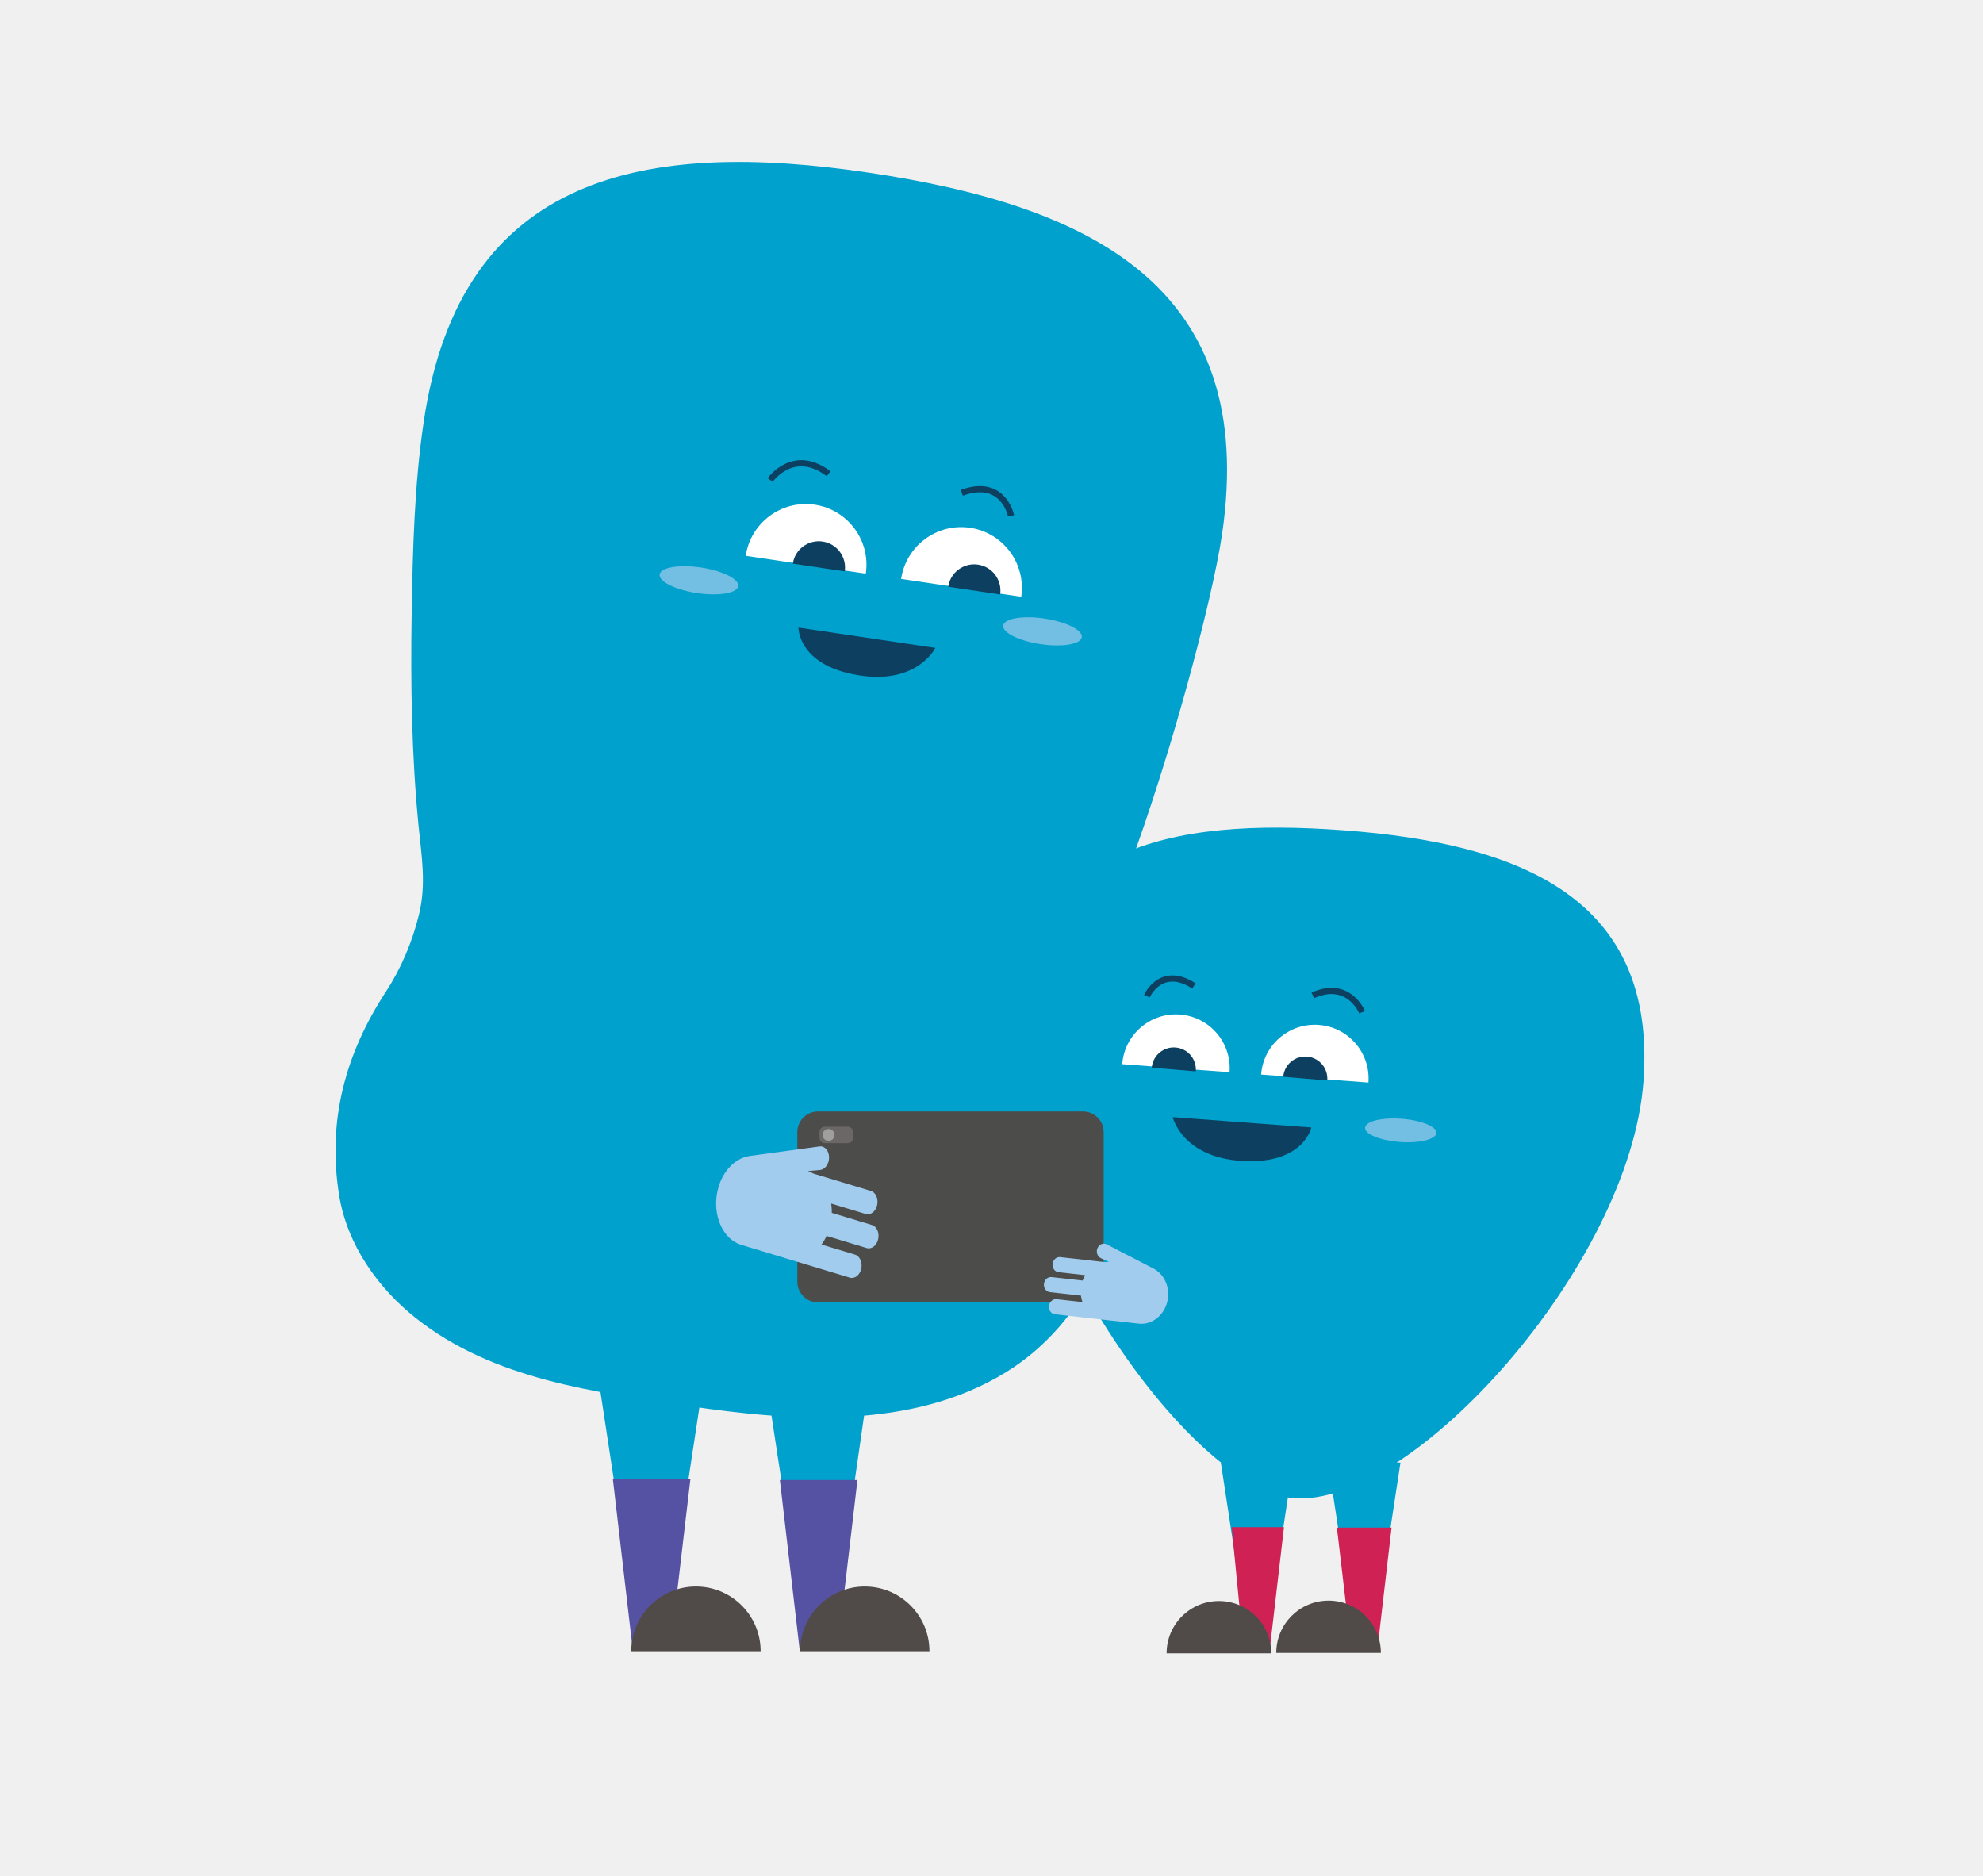
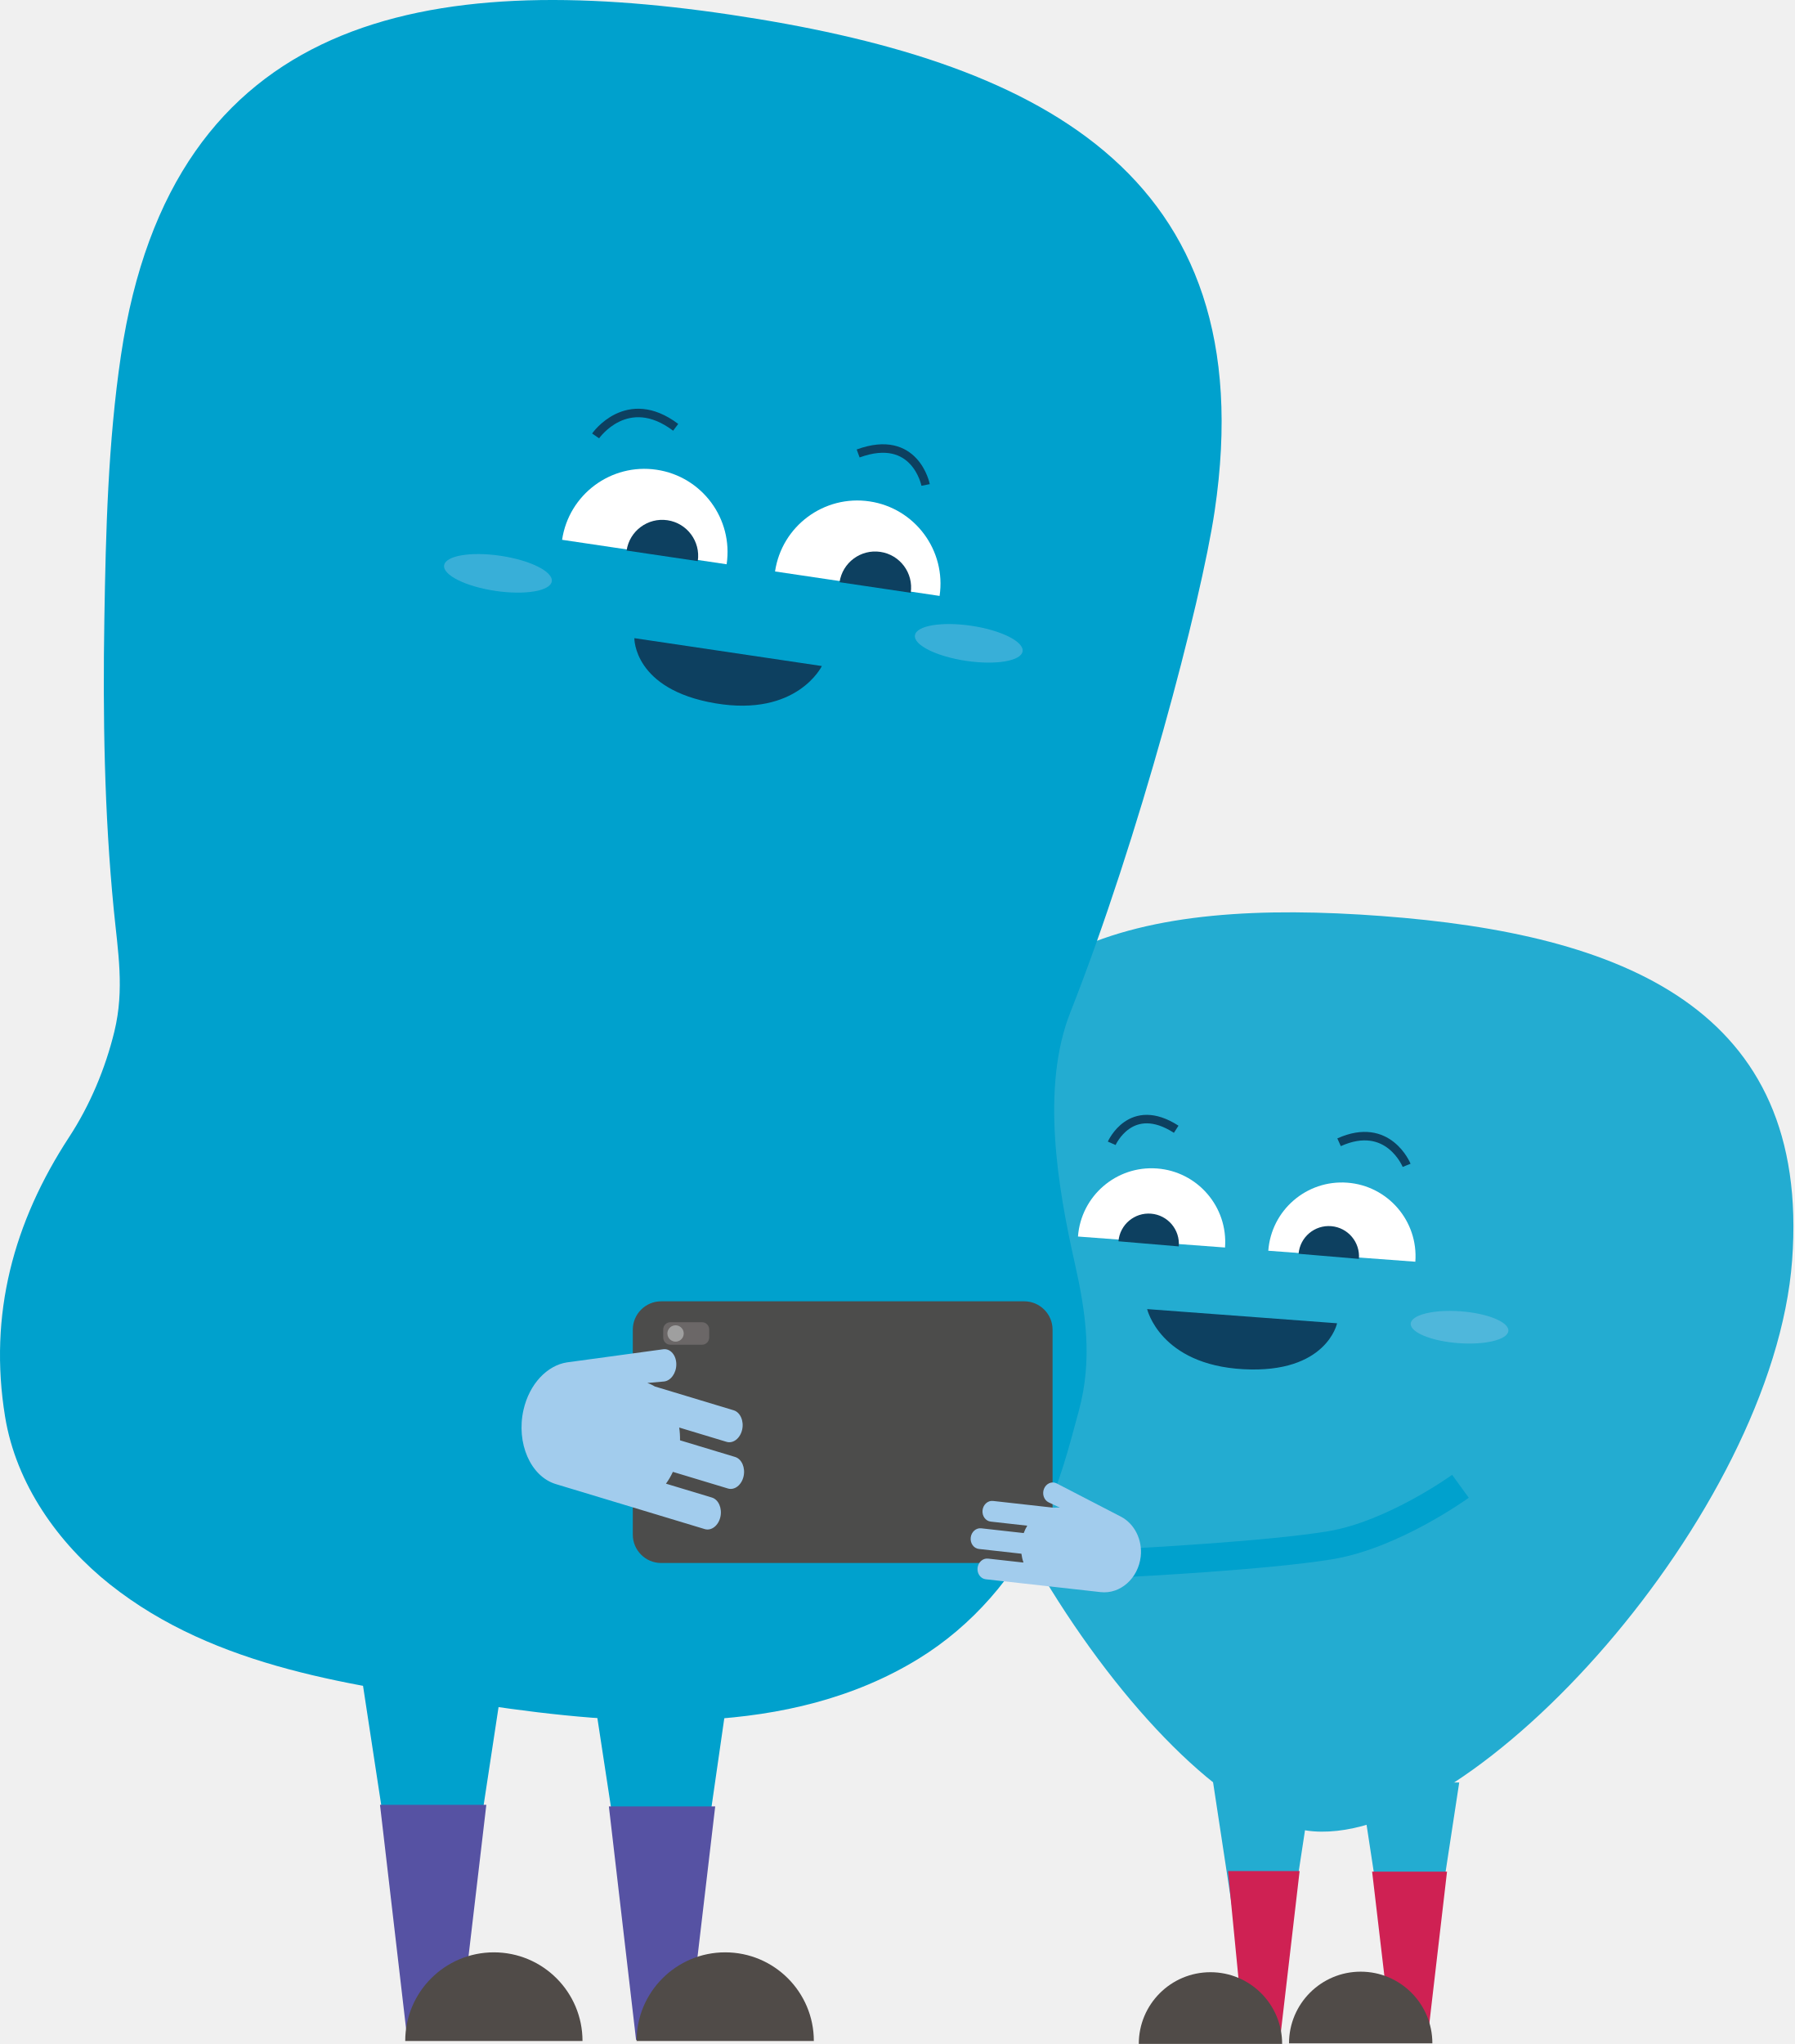
- <svg xmlns="http://www.w3.org/2000/svg" xmlns:xlink="http://www.w3.org/1999/xlink" version="1.1" id="Layer_1" x="0px" y="0px" width="960px" height="908px" viewBox="0 0 960 908" enable-background="new 0 0 960 908" xml:space="preserve">
-   <g>
-     <defs>
-       <rect id="SVGID_1_" x="-1880" y="-6116.399" width="12912.2" height="8488.399" />
-     </defs>
-     <clipPath id="SVGID_2_">
-       <use xlink:href="#SVGID_1_" overflow="visible" />
-     </clipPath>
-     <g clip-path="url(#SVGID_2_)">
-       <defs>
-         <rect id="SVGID_3_" x="-1880" y="-6116.403" width="12912.166" height="8488.403" />
-       </defs>
-       <clipPath id="SVGID_4_">
-         <use xlink:href="#SVGID_3_" overflow="visible" />
-       </clipPath>
-       <path clip-path="url(#SVGID_4_)" fill="#00A1CD" d="M489.438,498.902c-6.665,89.279,86.313,222.581,137.11,226.372    c56.94,4.251,162.398-112.421,169.063-201.701c6.664-89.281-60.345-115.298-144.93-121.612    C566.097,395.647,496.102,409.622,489.438,498.902" />
-       <path clip-path="url(#SVGID_4_)" fill="#FFFFFF" d="M662.484,524.063c1.07-14.347-9.691-26.847-24.039-27.917    s-26.846,9.69-27.917,24.039" />
-       <path clip-path="url(#SVGID_4_)" fill="#FFFFFF" d="M595.244,519.045c1.071-14.348-9.691-26.848-24.039-27.917    c-14.347-1.071-26.846,9.69-27.917,24.039" />
-       <path clip-path="url(#SVGID_4_)" fill="none" stroke="#0D4060" stroke-width="3" stroke-miterlimit="10" d="M659.405,490.018    c0,0-6.463-15.992-23.868-8.147" />
-       <path clip-path="url(#SVGID_4_)" fill="none" stroke="#0D4060" stroke-width="3" stroke-miterlimit="10" d="M555.209,482.24    c0,0,6.735-15.311,22.782-4.968" />
-       <path clip-path="url(#SVGID_4_)" fill="#0D4060" d="M567.724,540.797c0,0,4.544,19.631,33.994,21.236    c29.45,1.606,33.115-16.228,33.115-16.228L567.724,540.797z" />
-       <g opacity="0.7" clip-path="url(#SVGID_4_)">
-         <g>
-           <defs>
-             <rect id="SVGID_13_" x="660.85" y="541.439" width="34.5" height="11.53" />
-           </defs>
-           <clipPath id="SVGID_6_">
-             <use xlink:href="#SVGID_13_" overflow="visible" />
-           </clipPath>
-           <path clip-path="url(#SVGID_6_)" fill="#A2CCED" d="M660.854,545.915c-0.232,3.104,7.303,6.196,16.828,6.907      s17.437-1.229,17.667-4.332c0.232-3.104-7.303-6.196-16.829-6.907S661.084,542.811,660.854,545.915" />
-         </g>
-       </g>
-       <g opacity="0.7" clip-path="url(#SVGID_4_)">
-         <g>
-           <defs>
-             <rect id="SVGID_15_" x="501.15" y="529.51" width="34.5" height="11.54" />
-           </defs>
-           <clipPath id="SVGID_8_">
-             <use xlink:href="#SVGID_15_" overflow="visible" />
-           </clipPath>
-           <path clip-path="url(#SVGID_8_)" fill="#A2CCED" d="M501.15,533.994c-0.231,3.104,7.303,6.195,16.829,6.907      c9.525,0.711,17.436-1.229,17.668-4.332c0.23-3.104-7.304-6.196-16.829-6.907C509.292,528.951,501.382,530.89,501.15,533.994" />
-         </g>
-       </g>
-     </g>
-     <g clip-path="url(#SVGID_2_)">
-       <defs>
-         <rect id="SVGID_55_" x="-1880" y="-6116.403" width="12912.166" height="8488.403" />
-       </defs>
-       <clipPath id="SVGID_10_">
-         <use xlink:href="#SVGID_55_" overflow="visible" />
-       </clipPath>
-     </g>
-     <g clip-path="url(#SVGID_2_)">
-       <defs>
-         <rect id="SVGID_73_" x="-1880" y="-6116.403" width="12912.166" height="8488.403" />
-       </defs>
-       <clipPath id="SVGID_12_">
-         <use xlink:href="#SVGID_73_" overflow="visible" />
-       </clipPath>
-     </g>
-     <g clip-path="url(#SVGID_2_)">
-       <defs>
-         <rect id="SVGID_83_" x="-1880" y="-6116.403" width="12912.166" height="8488.403" />
-       </defs>
-       <clipPath id="SVGID_14_">
-         <use xlink:href="#SVGID_83_" overflow="visible" />
-       </clipPath>
-     </g>
-     <g clip-path="url(#SVGID_2_)">
-       <defs>
-         <rect id="SVGID_89_" x="-1880" y="-6116.403" width="12912.166" height="8488.403" />
-       </defs>
-       <clipPath id="SVGID_16_">
-         <use xlink:href="#SVGID_89_" overflow="visible" />
-       </clipPath>
-     </g>
-     <g clip-path="url(#SVGID_2_)">
-       <defs>
-         <rect id="SVGID_95_" x="-1880" y="-6116.403" width="12912.166" height="8488.403" />
-       </defs>
-       <clipPath id="SVGID_18_">
-         <use xlink:href="#SVGID_95_" overflow="visible" />
-       </clipPath>
-     </g>
-     <g clip-path="url(#SVGID_2_)">
-       <defs>
-         <rect id="SVGID_97_" x="-1880" y="-6116.403" width="12912.166" height="8488.403" />
-       </defs>
-       <clipPath id="SVGID_20_">
-         <use xlink:href="#SVGID_97_" overflow="visible" />
-       </clipPath>
-     </g>
-     <g clip-path="url(#SVGID_2_)">
-       <defs>
-         <rect id="SVGID_123_" x="-1880" y="-6116.403" width="12912.166" height="8488.403" />
-       </defs>
-       <clipPath id="SVGID_22_">
-         <use xlink:href="#SVGID_123_" overflow="visible" />
-       </clipPath>
-     </g>
-     <g clip-path="url(#SVGID_2_)">
-       <defs>
-         <rect id="SVGID_261_" x="-1880" y="-6116.403" width="12912.166" height="8488.403" />
-       </defs>
-       <clipPath id="SVGID_24_">
-         <use xlink:href="#SVGID_261_" overflow="visible" />
-       </clipPath>
-     </g>
-     <g clip-path="url(#SVGID_2_)">
-       <defs>
-         <rect id="SVGID_263_" x="-1880" y="-6116.403" width="12912.166" height="8488.403" />
-       </defs>
-       <clipPath id="SVGID_26_">
-         <use xlink:href="#SVGID_263_" overflow="visible" />
-       </clipPath>
-     </g>
-     <g clip-path="url(#SVGID_2_)">
-       <defs>
-         <rect id="SVGID_291_" x="-1880" y="-6116.403" width="12912.166" height="8488.403" />
-       </defs>
-       <clipPath id="SVGID_28_">
-         <use xlink:href="#SVGID_291_" overflow="visible" />
-       </clipPath>
-       <polyline clip-path="url(#SVGID_28_)" fill="#00A1CD" points="591.026,707.98 601.975,779.945 615.098,779.945 626.047,708.202       " />
-       <polygon clip-path="url(#SVGID_28_)" fill="#CF2153" points="614.831,797.382 601.965,797.382 596.294,739.301 621.597,739.301       " />
-       <path clip-path="url(#SVGID_28_)" fill="#504B48" d="M615.421,800.354c0-13.986-11.339-25.324-25.324-25.324    c-13.987,0-25.324,11.338-25.324,25.324" />
-       <polyline clip-path="url(#SVGID_28_)" fill="#00A1CD" points="677.989,708.011 667.04,779.754 653.917,779.754 642.968,707.98       " />
-       <polygon clip-path="url(#SVGID_28_)" fill="#CF2153" points="654.046,797.587 666.912,797.587 673.677,739.506 647.215,739.506       " />
-       <path clip-path="url(#SVGID_28_)" fill="#504B48" d="M617.853,800.163c0-13.986,11.338-25.324,25.324-25.324    s25.324,11.338,25.324,25.324" />
-       <path clip-path="url(#SVGID_28_)" fill="#00A1CD" d="M420.338,83.549c-106.61-15.841-197.235-0.405-215.186,120.398    c-4.553,30.64-5.352,62.094-5.858,92.965c-0.563,34.273-0.029,68.606,3.31,102.637c1.468,14.96,3.861,28.25,0.228,43.188    c-3.185,13.096-8.65,26.078-15.943,37.228c-19.675,30.072-28.566,62.717-22.675,98.828c3.91,23.962,18.895,44.824,36.998,59.211    c37.531,29.824,86.693,35.884,131.958,42.608c49.715,7.389,107.961,11.876,153.828-16.33    c18.915-11.631,33.948-28.965,43.938-49.661c5.906-12.234,9.129-24.863,12.662-37.925c4.887-18.065,2.5-34.634-1.472-52.273    c-5.96-26.482-12.017-61.918-1.546-88.416c24.352-61.773,46.183-144.706,51.002-177.138    C609.532,138.066,526.946,99.391,420.338,83.549" />
-       <g opacity="0.7" clip-path="url(#SVGID_28_)">
-         <g>
-           <defs>
-             <rect id="SVGID_341_" x="319.32" y="274.1" width="38.08" height="13.62" />
-           </defs>
-           <clipPath id="SVGID_30_">
-             <use xlink:href="#SVGID_341_" overflow="visible" />
-           </clipPath>
-           <path clip-path="url(#SVGID_30_)" fill="#A2CCED" d="M357.373,283.736c-0.508,3.422-9.434,4.931-19.937,3.37      c-10.501-1.561-18.603-5.599-18.095-9.021c0.509-3.421,9.435-4.93,19.937-3.37C349.78,276.276,357.882,280.314,357.373,283.736" />
-         </g>
-       </g>
-       <g opacity="0.7" clip-path="url(#SVGID_28_)">
-         <g>
-           <defs>
-             <rect id="SVGID_343_" x="485.66" y="298.82" width="38.08" height="13.619" />
-           </defs>
-           <clipPath id="SVGID_32_">
-             <use xlink:href="#SVGID_343_" overflow="visible" />
-           </clipPath>
-           <path clip-path="url(#SVGID_32_)" fill="#A2CCED" d="M523.718,308.454c-0.508,3.422-9.434,4.931-19.937,3.37      c-10.501-1.561-18.604-5.6-18.096-9.021c0.509-3.422,9.436-4.931,19.938-3.37S524.226,305.032,523.718,308.454" />
-         </g>
-       </g>
-       <polyline clip-path="url(#SVGID_28_)" fill="#00A1CD" points="371.424,671.76 386.967,773.605 405.596,773.605 422.115,659.034       " />
-       <polyline clip-path="url(#SVGID_28_)" fill="#00A1CD" points="340.079,671.444 324.536,773.605 305.907,773.605 290.364,671.759       " />
-       <polygon clip-path="url(#SVGID_28_)" fill="#5652A3" points="405.414,798.922 387.15,798.922 377.545,716.47 415.112,716.47   " />
-       <polygon clip-path="url(#SVGID_28_)" fill="#5652A3" points="306.286,798.358 324.55,798.358 334.247,715.907 296.681,715.907       " />
-       <path clip-path="url(#SVGID_28_)" fill="#504B48" d="M368.23,799.33c0-17.297-14.021-31.317-31.318-31.317    c-17.296,0-31.317,14.021-31.317,31.317" />
-       <path clip-path="url(#SVGID_28_)" fill="#504B48" d="M387.327,799.33c0-17.297,14.021-31.317,31.317-31.317    c17.297,0,31.318,14.021,31.318,31.317" />
-       <path clip-path="url(#SVGID_28_)" fill="#0D4060" d="M452.799,313.648c0,0-8.714,18.062-37.657,13.167    c-28.942-4.896-28.593-23.013-28.593-23.013L452.799,313.648z" />
-       <path clip-path="url(#SVGID_28_)" fill="#FFFFFF" d="M361.017,269.064c2.385-16.055,17.333-27.134,33.388-24.749    c16.054,2.386,27.134,17.334,24.749,33.388" />
-       <path clip-path="url(#SVGID_28_)" fill="#FFFFFF" d="M436.255,280.245c2.386-16.056,17.334-27.135,33.388-24.75    c16.054,2.386,27.134,17.334,24.749,33.388" />
-       <path clip-path="url(#SVGID_28_)" fill="none" stroke="#0D4060" stroke-width="3" stroke-miterlimit="10" d="M372.862,232.364    c0,0,11.085-15.993,28.289-3.037" />
-       <path clip-path="url(#SVGID_28_)" fill="none" stroke="#0D4060" stroke-width="3" stroke-miterlimit="10" d="M489.454,249.689    c0,0-3.609-18.521-23.837-11.126" />
-       <path clip-path="url(#SVGID_28_)" fill="#0D4060" d="M383.81,272.857c1.032-6.944,7.498-11.737,14.442-10.706    c6.945,1.032,11.738,7.498,10.706,14.442" />
-       <path clip-path="url(#SVGID_28_)" fill="#0D4060" d="M459.048,284.037c1.032-6.944,7.498-11.737,14.442-10.706    c6.945,1.032,11.738,7.498,10.706,14.442" />
-       <path clip-path="url(#SVGID_28_)" fill="#4C4C4B" d="M524.31,630.484H396c-5.5,0-10-4.5-10-10V548.05c0-5.5,4.5-10,10-10H524.31    c5.5,0,10,4.5,10,10v72.435C534.31,625.984,529.81,630.484,524.31,630.484" />
-       <path clip-path="url(#SVGID_28_)" fill="#6B6767" d="M410.456,553.386h-11.172c-1.397,0-2.54-1.144-2.54-2.54v-2.873    c0-1.397,1.143-2.54,2.54-2.54h11.172c1.397,0,2.54,1.143,2.54,2.54v2.873C412.996,552.242,411.853,553.386,410.456,553.386" />
-       <path clip-path="url(#SVGID_28_)" fill="#9F9F9F" d="M403.329,551.256c-1.02,1.225-2.839,1.391-4.064,0.371    s-1.391-2.839-0.371-4.063c1.019-1.225,2.839-1.392,4.063-0.371C404.183,548.212,404.349,550.03,403.329,551.256" />
-       <path clip-path="url(#SVGID_28_)" fill="none" stroke="#00A1CD" stroke-width="10" stroke-miterlimit="10" d="M678.22,602.991    c0,0-24.966,30.196-48.665,36.739c-23.699,6.541-75.069,10.886-75.069,10.886" />
-       <path clip-path="url(#SVGID_28_)" fill="#A2CCED" d="M558.57,614.171c4.633,2.479,7.555,8.022,6.881,14.052    c-0.857,7.673-7.215,13.319-14.128,12.547l-17.06-1.908c-0.121-0.013-0.237-0.043-0.358-0.06c-0.062-0.003-0.121,0.008-0.183,0    l-23.032-2.573c-1.808-0.203-3.104-2.01-2.879-4.016c0.224-2.007,1.886-3.483,3.694-3.281l12.539,1.401    c-0.359-0.993-0.602-2.044-0.744-3.127l-15.032-1.682c-1.808-0.2-3.103-2.008-2.879-4.015c0.224-2.006,1.887-3.483,3.694-3.28    l15.033,1.679c0.339-0.921,0.757-1.793,1.252-2.605l-12.919-1.444c-1.808-0.202-3.103-2.009-2.879-4.015    c0.225-2.007,1.887-3.484,3.694-3.281l21.527,2.406c0.699-0.082,1.412-0.085,2.131-0.034l-3.967-1.854    c-1.664-0.777-2.419-2.937-1.678-4.797s2.709-2.746,4.373-1.969" />
-       <path clip-path="url(#SVGID_28_)" fill="#A2CCED" d="M362.728,559.622c-6.949,1.063-13.26,7.564-15.347,16.772    c-2.656,11.72,2.493,23.521,11.442,26.224l22.085,6.672c0.157,0.047,0.316,0.067,0.474,0.108c0.077,0.031,0.147,0.078,0.227,0.104    l29.816,9.007c2.341,0.707,4.824-1.222,5.518-4.287c0.695-3.064-0.652-6.15-2.992-6.857l-16.232-4.903    c0.926-1.256,1.737-2.66,2.438-4.169l19.46,5.878c2.34,0.707,4.823-1.222,5.518-4.286c0.694-3.065-0.652-6.151-2.992-6.858    l-19.461-5.879c0.026-1.537-0.07-3.048-0.29-4.513l16.725,5.051c2.34,0.708,4.823-1.221,5.517-4.287    c0.695-3.063-0.652-6.149-2.992-6.855l-27.869-8.419c-0.826-0.508-1.71-0.907-2.626-1.231l5.82-0.517    c2.441-0.217,4.424-2.961,4.406-6.1c-0.018-3.137-2.029-5.526-4.47-5.31" />
-       <path clip-path="url(#SVGID_28_)" fill="#0D4060" d="M557.589,516.849c0.499-5.885,5.673-10.251,11.559-9.753    c5.884,0.499,10.25,5.673,9.751,11.558" />
-       <path clip-path="url(#SVGID_28_)" fill="#0D4060" d="M621.234,521.259c0.499-5.885,5.673-10.251,11.557-9.752    c5.885,0.498,10.25,5.673,9.753,11.557" />
-     </g>
-     <g clip-path="url(#SVGID_2_)">
-       <defs>
-         <rect id="SVGID_357_" x="-1880" y="-6116.403" width="12912.166" height="8488.403" />
-       </defs>
-       <clipPath id="SVGID_34_">
-         <use xlink:href="#SVGID_357_" overflow="visible" />
-       </clipPath>
-     </g>
-     <g clip-path="url(#SVGID_2_)">
-       <defs>
-         <rect id="SVGID_359_" x="-1880" y="-6116.403" width="12912.166" height="8488.403" />
-       </defs>
-       <clipPath id="SVGID_36_">
-         <use xlink:href="#SVGID_359_" overflow="visible" />
-       </clipPath>
-     </g>
-     <g clip-path="url(#SVGID_2_)">
-       <defs>
-         <rect id="SVGID_377_" x="-1880" y="-6116.403" width="12912.166" height="8488.403" />
-       </defs>
-       <clipPath id="SVGID_38_">
-         <use xlink:href="#SVGID_377_" overflow="visible" />
-       </clipPath>
-     </g>
-     <g clip-path="url(#SVGID_2_)">
-       <defs>
-         <rect id="SVGID_379_" x="-1880" y="-6116.403" width="12912.166" height="8488.403" />
-       </defs>
-       <clipPath id="SVGID_40_">
-         <use xlink:href="#SVGID_379_" overflow="visible" />
-       </clipPath>
-     </g>
-     <g clip-path="url(#SVGID_2_)">
-       <defs>
-         <rect id="SVGID_381_" x="-1880" y="-6116.403" width="12912.166" height="8488.403" />
-       </defs>
-       <clipPath id="SVGID_42_">
-         <use xlink:href="#SVGID_381_" overflow="visible" />
-       </clipPath>
-     </g>
-     <g clip-path="url(#SVGID_2_)">
-       <defs>
-         <rect id="SVGID_383_" x="-1880" y="-6116.403" width="12912.166" height="8488.403" />
-       </defs>
-       <clipPath id="SVGID_44_">
-         <use xlink:href="#SVGID_383_" overflow="visible" />
-       </clipPath>
-     </g>
-     <g clip-path="url(#SVGID_2_)">
-       <defs>
-         <rect id="SVGID_393_" x="-1880" y="-6116.403" width="12912.166" height="8488.403" />
-       </defs>
-       <clipPath id="SVGID_46_">
-         <use xlink:href="#SVGID_393_" overflow="visible" />
-       </clipPath>
-     </g>
-     <g clip-path="url(#SVGID_2_)">
-       <defs>
-         <rect id="SVGID_395_" x="-1880" y="-6116.403" width="12912.166" height="8488.403" />
-       </defs>
-       <clipPath id="SVGID_48_">
-         <use xlink:href="#SVGID_395_" overflow="visible" />
-       </clipPath>
-     </g>
-     <g clip-path="url(#SVGID_2_)">
-       <defs>
-         <rect id="SVGID_397_" x="-1880" y="-6116.403" width="12912.166" height="8488.403" />
-       </defs>
-       <clipPath id="SVGID_50_">
-         <use xlink:href="#SVGID_397_" overflow="visible" />
-       </clipPath>
-     </g>
-     <g clip-path="url(#SVGID_2_)">
-       <defs>
-         <rect id="SVGID_815_" x="-1880" y="-6116.403" width="12912.166" height="8488.403" />
-       </defs>
-       <clipPath id="SVGID_52_">
-         <use xlink:href="#SVGID_815_" overflow="visible" />
-       </clipPath>
+ <svg xmlns="http://www.w3.org/2000/svg" width="634" height="722" viewBox="0 0 634 722" fill="none">
+   <path d="M327.018 420.514C320.353 509.793 413.331 643.095 464.128 646.886C521.068 651.137 626.526 534.465 633.191 445.185C639.855 355.904 572.846 329.887 488.261 323.573C403.677 317.259 333.682 331.234 327.018 420.514Z" fill="#23ACD1" />
+   <path d="M500.064 445.675C501.134 431.328 490.373 418.828 476.025 417.758C461.677 416.688 449.179 427.448 448.108 441.797" fill="white" />
+   <path d="M432.824 440.657C433.895 426.309 423.133 413.809 408.785 412.74C394.438 411.669 381.939 422.43 380.868 436.779" fill="white" />
+   <path d="M496.985 411.63C496.985 411.63 490.522 395.638 473.117 403.483" stroke="#0D4060" stroke-width="3" stroke-miterlimit="10" />
+   <path d="M392.789 403.852C392.789 403.852 399.524 388.541 415.571 398.884" stroke="#0D4060" stroke-width="3" stroke-miterlimit="10" />
+   <path d="M405.304 462.409C405.304 462.409 409.848 482.04 439.298 483.645C468.748 485.251 472.413 467.417 472.413 467.417L405.304 462.409Z" fill="#0D4060" />
+   <g opacity="0.7">
+     <g opacity="0.7">
+       <path opacity="0.7" d="M498.434 467.527C498.202 470.631 505.737 473.723 515.262 474.434C524.787 475.145 532.699 473.205 532.929 470.102C533.161 466.998 525.626 463.906 516.1 463.195C506.574 462.484 498.664 464.423 498.434 467.527Z" fill="#A2CCED" />
    </g>
  </g>
+   <g opacity="0.7">
+     <g opacity="0.7">
+       <path opacity="0.7" d="M338.73 455.606C338.499 458.71 346.033 461.801 355.559 462.513C365.084 463.224 372.995 461.284 373.227 458.181C373.457 455.077 365.923 451.985 356.398 451.274C346.872 450.563 338.962 452.502 338.73 455.606Z" fill="#A2CCED" />
+     </g>
+   </g>
+   <path d="M428.606 629.592L439.555 701.557H452.678L463.627 629.814" fill="#23ACD1" />
+   <path d="M452.411 718.994H439.545L433.874 660.913H459.177L452.411 718.994Z" fill="#CF2153" />
+   <path d="M453.001 721.966C453.001 707.98 441.662 696.642 427.677 696.642C413.69 696.642 402.353 707.98 402.353 721.966" fill="#504B48" />
+   <path d="M515.569 629.623L504.62 701.366H491.497L480.548 629.592" fill="#23ACD1" />
+   <path d="M491.626 719.199H504.492L511.257 661.118H484.795L491.626 719.199Z" fill="#CF2153" />
+   <path d="M455.433 721.775C455.433 707.789 466.771 696.451 480.757 696.451C494.743 696.451 506.081 707.789 506.081 721.775" fill="#504B48" />
+   <path d="M257.918 5.161C151.308 -10.68 60.683 4.756 42.732 125.559C38.179 156.199 37.38 187.653 36.874 218.524C36.311 252.797 36.845 287.13 40.184 321.161C41.652 336.121 44.045 349.411 40.412 364.349C37.227 377.445 31.762 390.427 24.469 401.577C4.794 431.649 -4.097 464.294 1.794 500.405C5.704 524.367 20.689 545.229 38.792 559.616C76.323 589.44 125.485 595.5 170.75 602.224C220.465 609.613 278.711 614.1 324.578 585.894C343.493 574.263 358.526 556.929 368.516 536.233C374.422 523.999 377.645 511.37 381.178 498.308C386.065 480.243 383.678 463.674 379.706 446.035C373.746 419.553 367.689 384.117 378.16 357.619C402.512 295.846 424.343 212.913 429.162 180.481C447.112 59.678 364.526 21.003 257.918 5.161Z" fill="#00A1CD" />
+   <g opacity="0.7">
+     <g opacity="0.7">
+       <path opacity="0.7" d="M194.953 205.348C194.445 208.77 185.519 210.279 175.016 208.718C164.515 207.157 156.413 203.119 156.921 199.697C157.43 196.276 166.356 194.767 176.858 196.327C187.36 197.888 195.462 201.926 194.953 205.348Z" fill="#A2CCED" />
+     </g>
+   </g>
+   <g opacity="0.7">
+     <g opacity="0.7">
+       <path opacity="0.7" d="M361.298 230.066C360.79 233.488 351.864 234.997 341.361 233.436C330.86 231.875 322.757 227.836 323.265 224.415C323.774 220.993 332.701 219.484 343.203 221.045C353.705 222.606 361.806 226.644 361.298 230.066Z" fill="#A2CCED" />
+     </g>
+   </g>
+   <path d="M209.004 593.372L224.547 695.217H243.176L259.695 580.646" fill="#00A1CD" />
+   <path d="M177.659 593.056L162.116 695.217H143.487L127.944 593.371" fill="#00A1CD" />
+   <path d="M242.994 720.534H224.73L215.125 638.082H252.692L242.994 720.534Z" fill="#5652A3" />
+   <path d="M143.866 719.97H162.13L171.827 637.519H134.261L143.866 719.97Z" fill="#5652A3" />
+   <path d="M205.81 720.942C205.81 703.645 191.789 689.625 174.492 689.625C157.196 689.625 143.175 703.646 143.175 720.942" fill="#504B48" />
+   <path d="M224.907 720.942C224.907 703.645 238.928 689.625 256.224 689.625C273.521 689.625 287.542 703.646 287.542 720.942" fill="#504B48" />
+   <path d="M290.379 235.26C290.379 235.26 281.665 253.322 252.722 248.427C223.78 243.531 224.129 225.414 224.129 225.414L290.379 235.26Z" fill="#0D4060" />
+   <path d="M198.597 190.676C200.982 174.621 215.93 163.542 231.985 165.927C248.039 168.313 259.119 183.261 256.734 199.315" fill="white" />
+   <path d="M273.835 201.857C276.221 185.801 291.169 174.722 307.223 177.107C323.277 179.493 334.357 194.441 331.972 210.495" fill="white" />
+   <path d="M210.442 153.976C210.442 153.976 221.527 137.983 238.731 150.939" stroke="#0D4060" stroke-width="3" stroke-miterlimit="10" />
+   <path d="M327.034 171.301C327.034 171.301 323.425 152.78 303.197 160.175" stroke="#0D4060" stroke-width="3" stroke-miterlimit="10" />
+   <path d="M221.39 194.469C222.422 187.525 228.888 182.732 235.832 183.763C242.777 184.795 247.57 191.261 246.538 198.205" fill="#0D4060" />
+   <path d="M296.628 205.649C297.66 198.705 304.126 193.912 311.07 194.943C318.015 195.975 322.808 202.441 321.776 209.385" fill="#0D4060" />
+   <path d="M361.89 552.096H233.58C228.08 552.096 223.58 547.596 223.58 542.096V469.662C223.58 464.162 228.08 459.662 233.58 459.662H361.89C367.39 459.662 371.89 464.162 371.89 469.662V542.097C371.89 547.596 367.39 552.096 361.89 552.096Z" fill="#4C4C4B" />
+   <path d="M248.036 474.998H236.864C235.467 474.998 234.324 473.854 234.324 472.458V469.585C234.324 468.188 235.467 467.045 236.864 467.045H248.036C249.433 467.045 250.576 468.188 250.576 469.585V472.458C250.576 473.854 249.433 474.998 248.036 474.998Z" fill="#6B6767" />
+   <path d="M240.909 472.868C239.889 474.093 238.07 474.259 236.845 473.239C235.62 472.219 235.454 470.4 236.474 469.176C237.493 467.951 239.313 467.784 240.537 468.805C241.763 469.824 241.929 471.642 240.909 472.868Z" fill="#9F9F9F" />
+   <path d="M516 525C516 525 492.393 542.119 469.984 545.828C447.574 549.537 399 552 399 552" stroke="#00A1CD" stroke-width="10" stroke-miterlimit="10" />
+   <path d="M396.15 535.783C400.783 538.262 403.705 543.805 403.031 549.835C402.174 557.508 395.816 563.154 388.903 562.382L371.843 560.474C371.722 560.461 371.606 560.431 371.485 560.414C371.423 560.411 371.364 560.422 371.302 560.414L348.27 557.841C346.462 557.638 345.166 555.831 345.391 553.825C345.615 551.818 347.277 550.342 349.085 550.544L361.624 551.945C361.265 550.952 361.022 549.901 360.88 548.818L345.848 547.136C344.04 546.936 342.745 545.128 342.969 543.121C343.193 541.115 344.856 539.638 346.663 539.841L361.696 541.52C362.035 540.599 362.453 539.727 362.948 538.915L350.029 537.471C348.221 537.269 346.926 535.462 347.15 533.456C347.375 531.449 349.037 529.972 350.844 530.175L372.371 532.581C373.07 532.499 373.783 532.496 374.502 532.547L370.535 530.693C368.871 529.916 368.116 527.756 368.857 525.896C369.598 524.036 371.566 523.15 373.23 523.927" fill="#A2CCED" />
+   <path d="M200.308 481.234C193.359 482.297 187.048 488.798 184.961 498.006C182.305 509.726 187.454 521.527 196.403 524.23L218.488 530.902C218.645 530.949 218.804 530.969 218.962 531.01C219.039 531.041 219.109 531.088 219.189 531.114L249.005 540.121C251.346 540.828 253.829 538.899 254.523 535.834C255.218 532.77 253.871 529.684 251.531 528.977L235.299 524.074C236.225 522.818 237.036 521.414 237.737 519.905L257.197 525.783C259.537 526.49 262.02 524.561 262.715 521.497C263.409 518.432 262.063 515.346 259.723 514.639L240.262 508.76C240.288 507.223 240.192 505.712 239.972 504.247L256.697 509.298C259.037 510.006 261.52 508.077 262.214 505.011C262.909 501.948 261.562 498.862 259.222 498.156L231.353 489.737C230.527 489.229 229.643 488.83 228.727 488.506L234.547 487.989C236.988 487.772 238.971 485.028 238.953 481.889C238.935 478.752 236.924 476.363 234.483 476.579" fill="#A2CCED" />
+   <path d="M395.169 438.461C395.668 432.576 400.842 428.21 406.728 428.708C412.612 429.207 416.978 434.381 416.479 440.266" fill="#0D4060" />
+   <path d="M458.814 442.871C459.313 436.986 464.487 432.62 470.371 433.119C476.256 433.617 480.621 438.792 480.124 444.676" fill="#0D4060" />
</svg>
